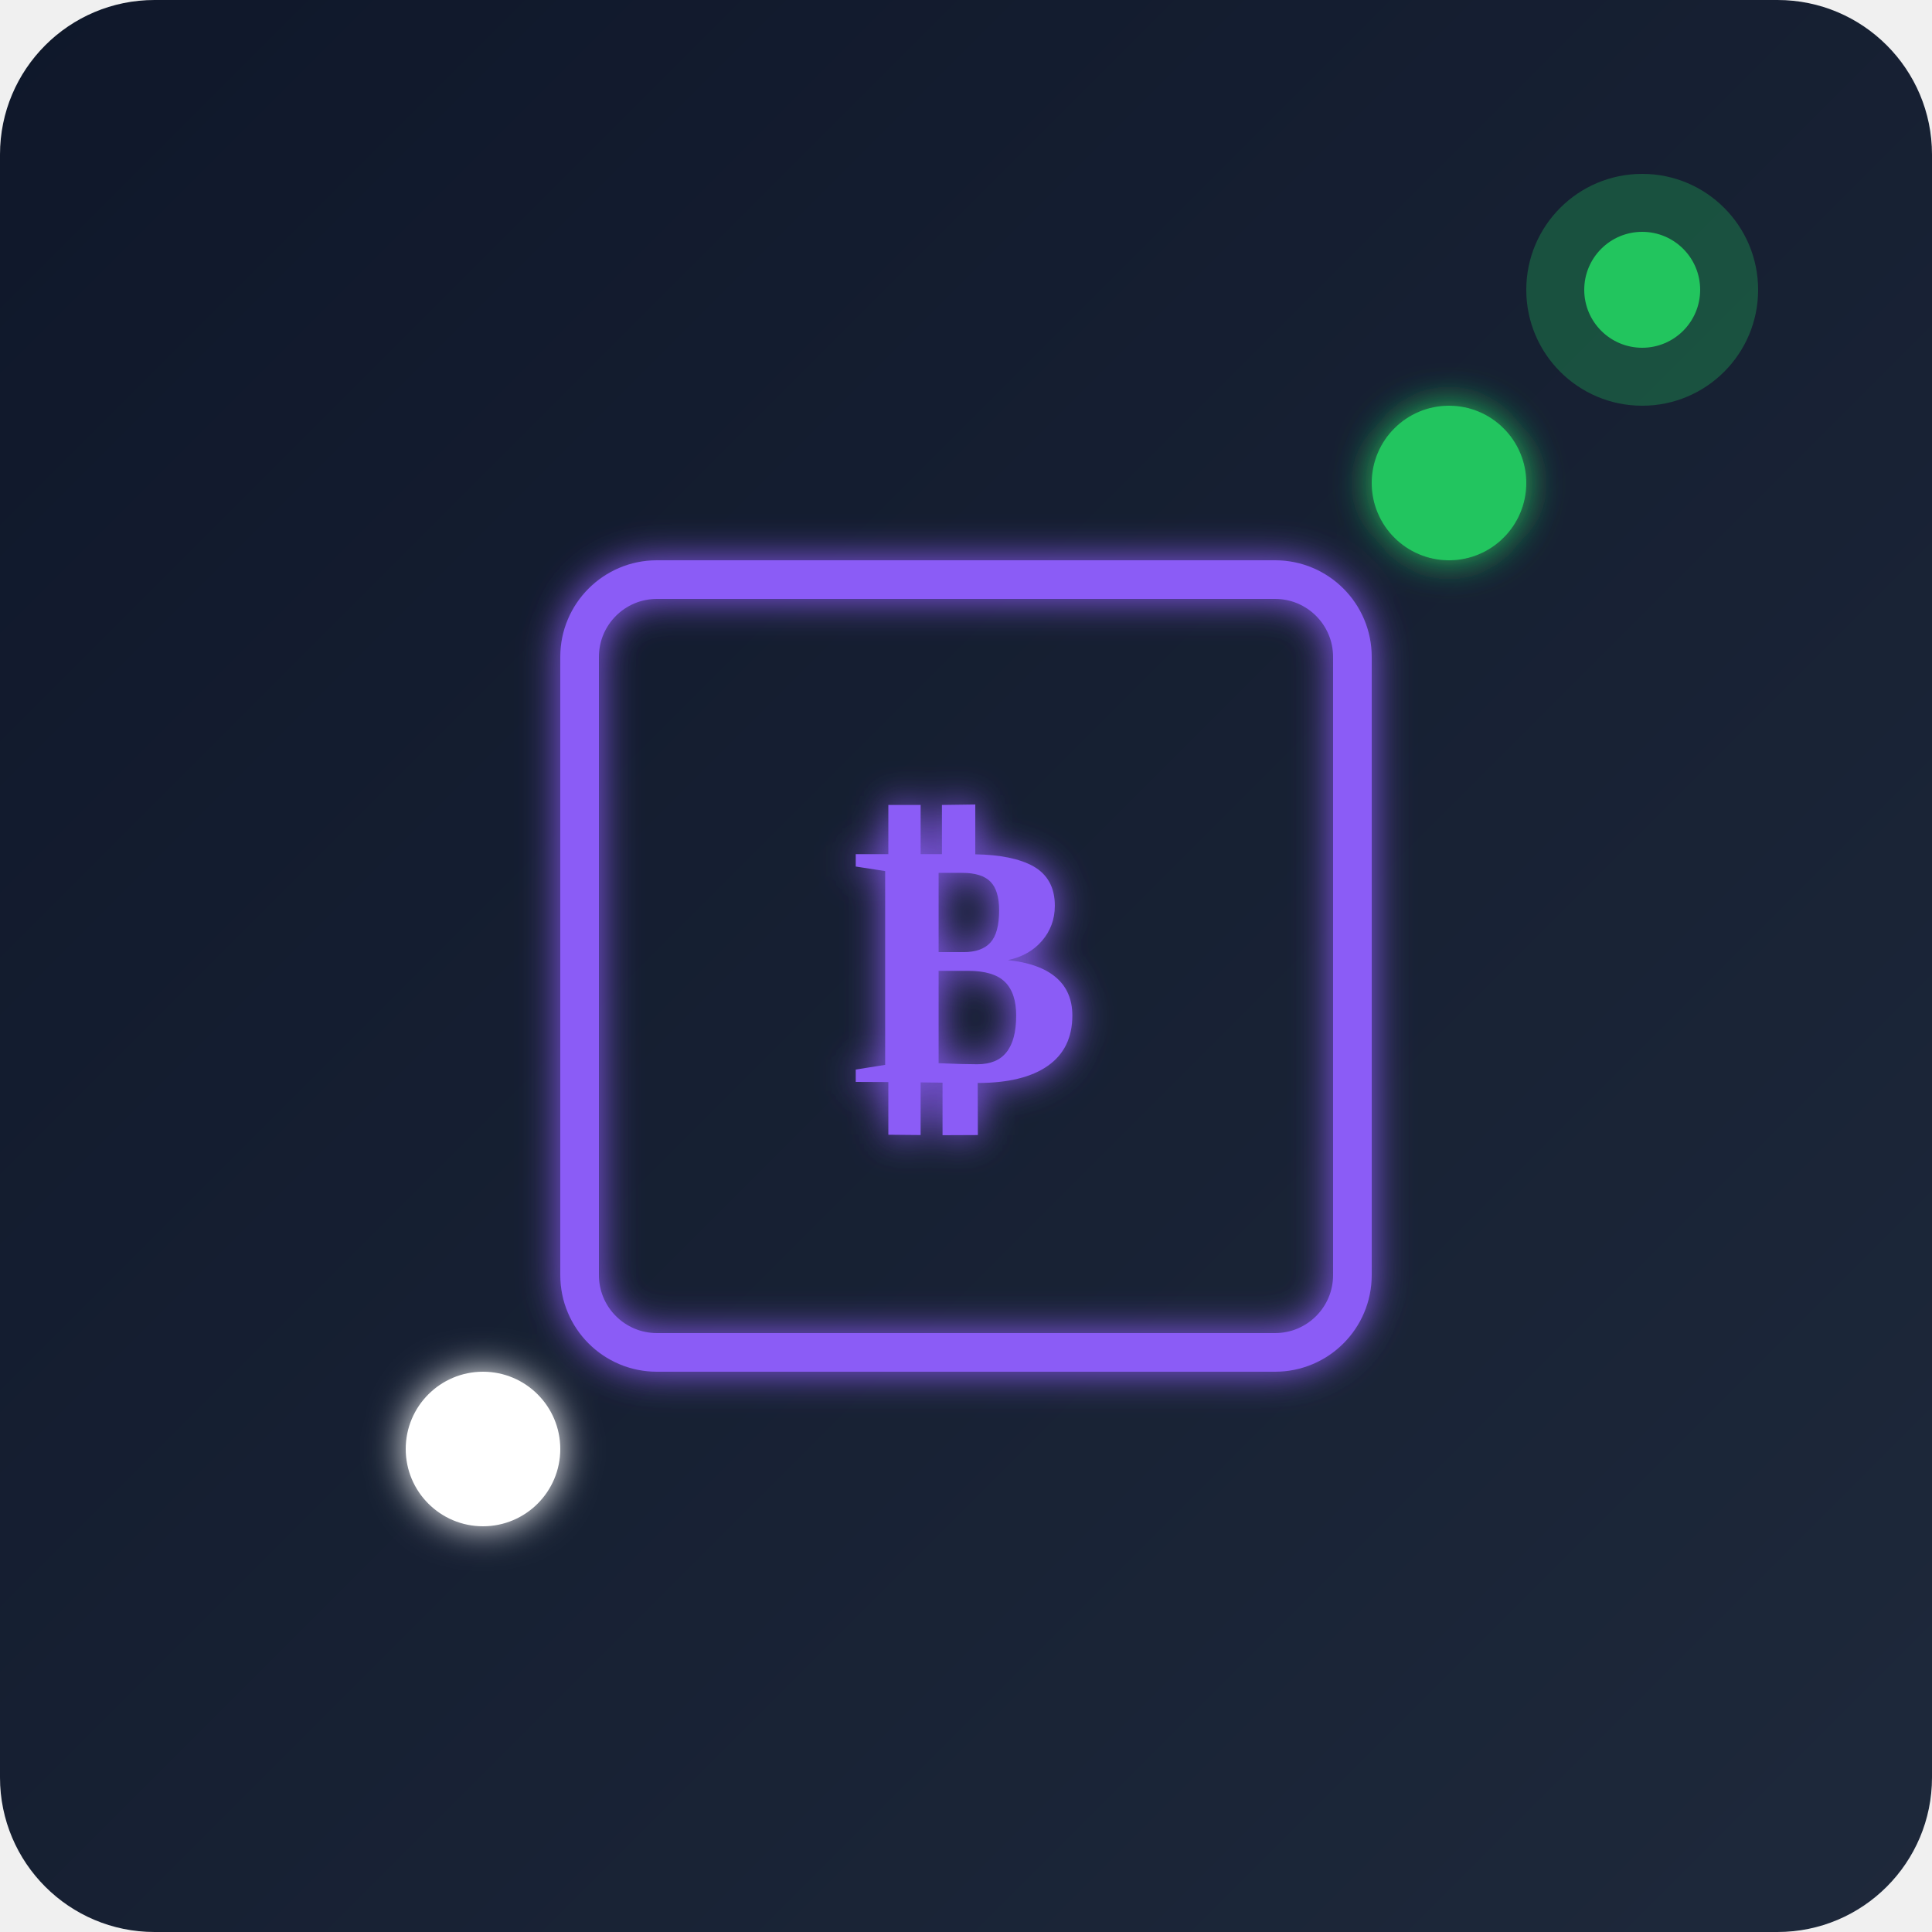
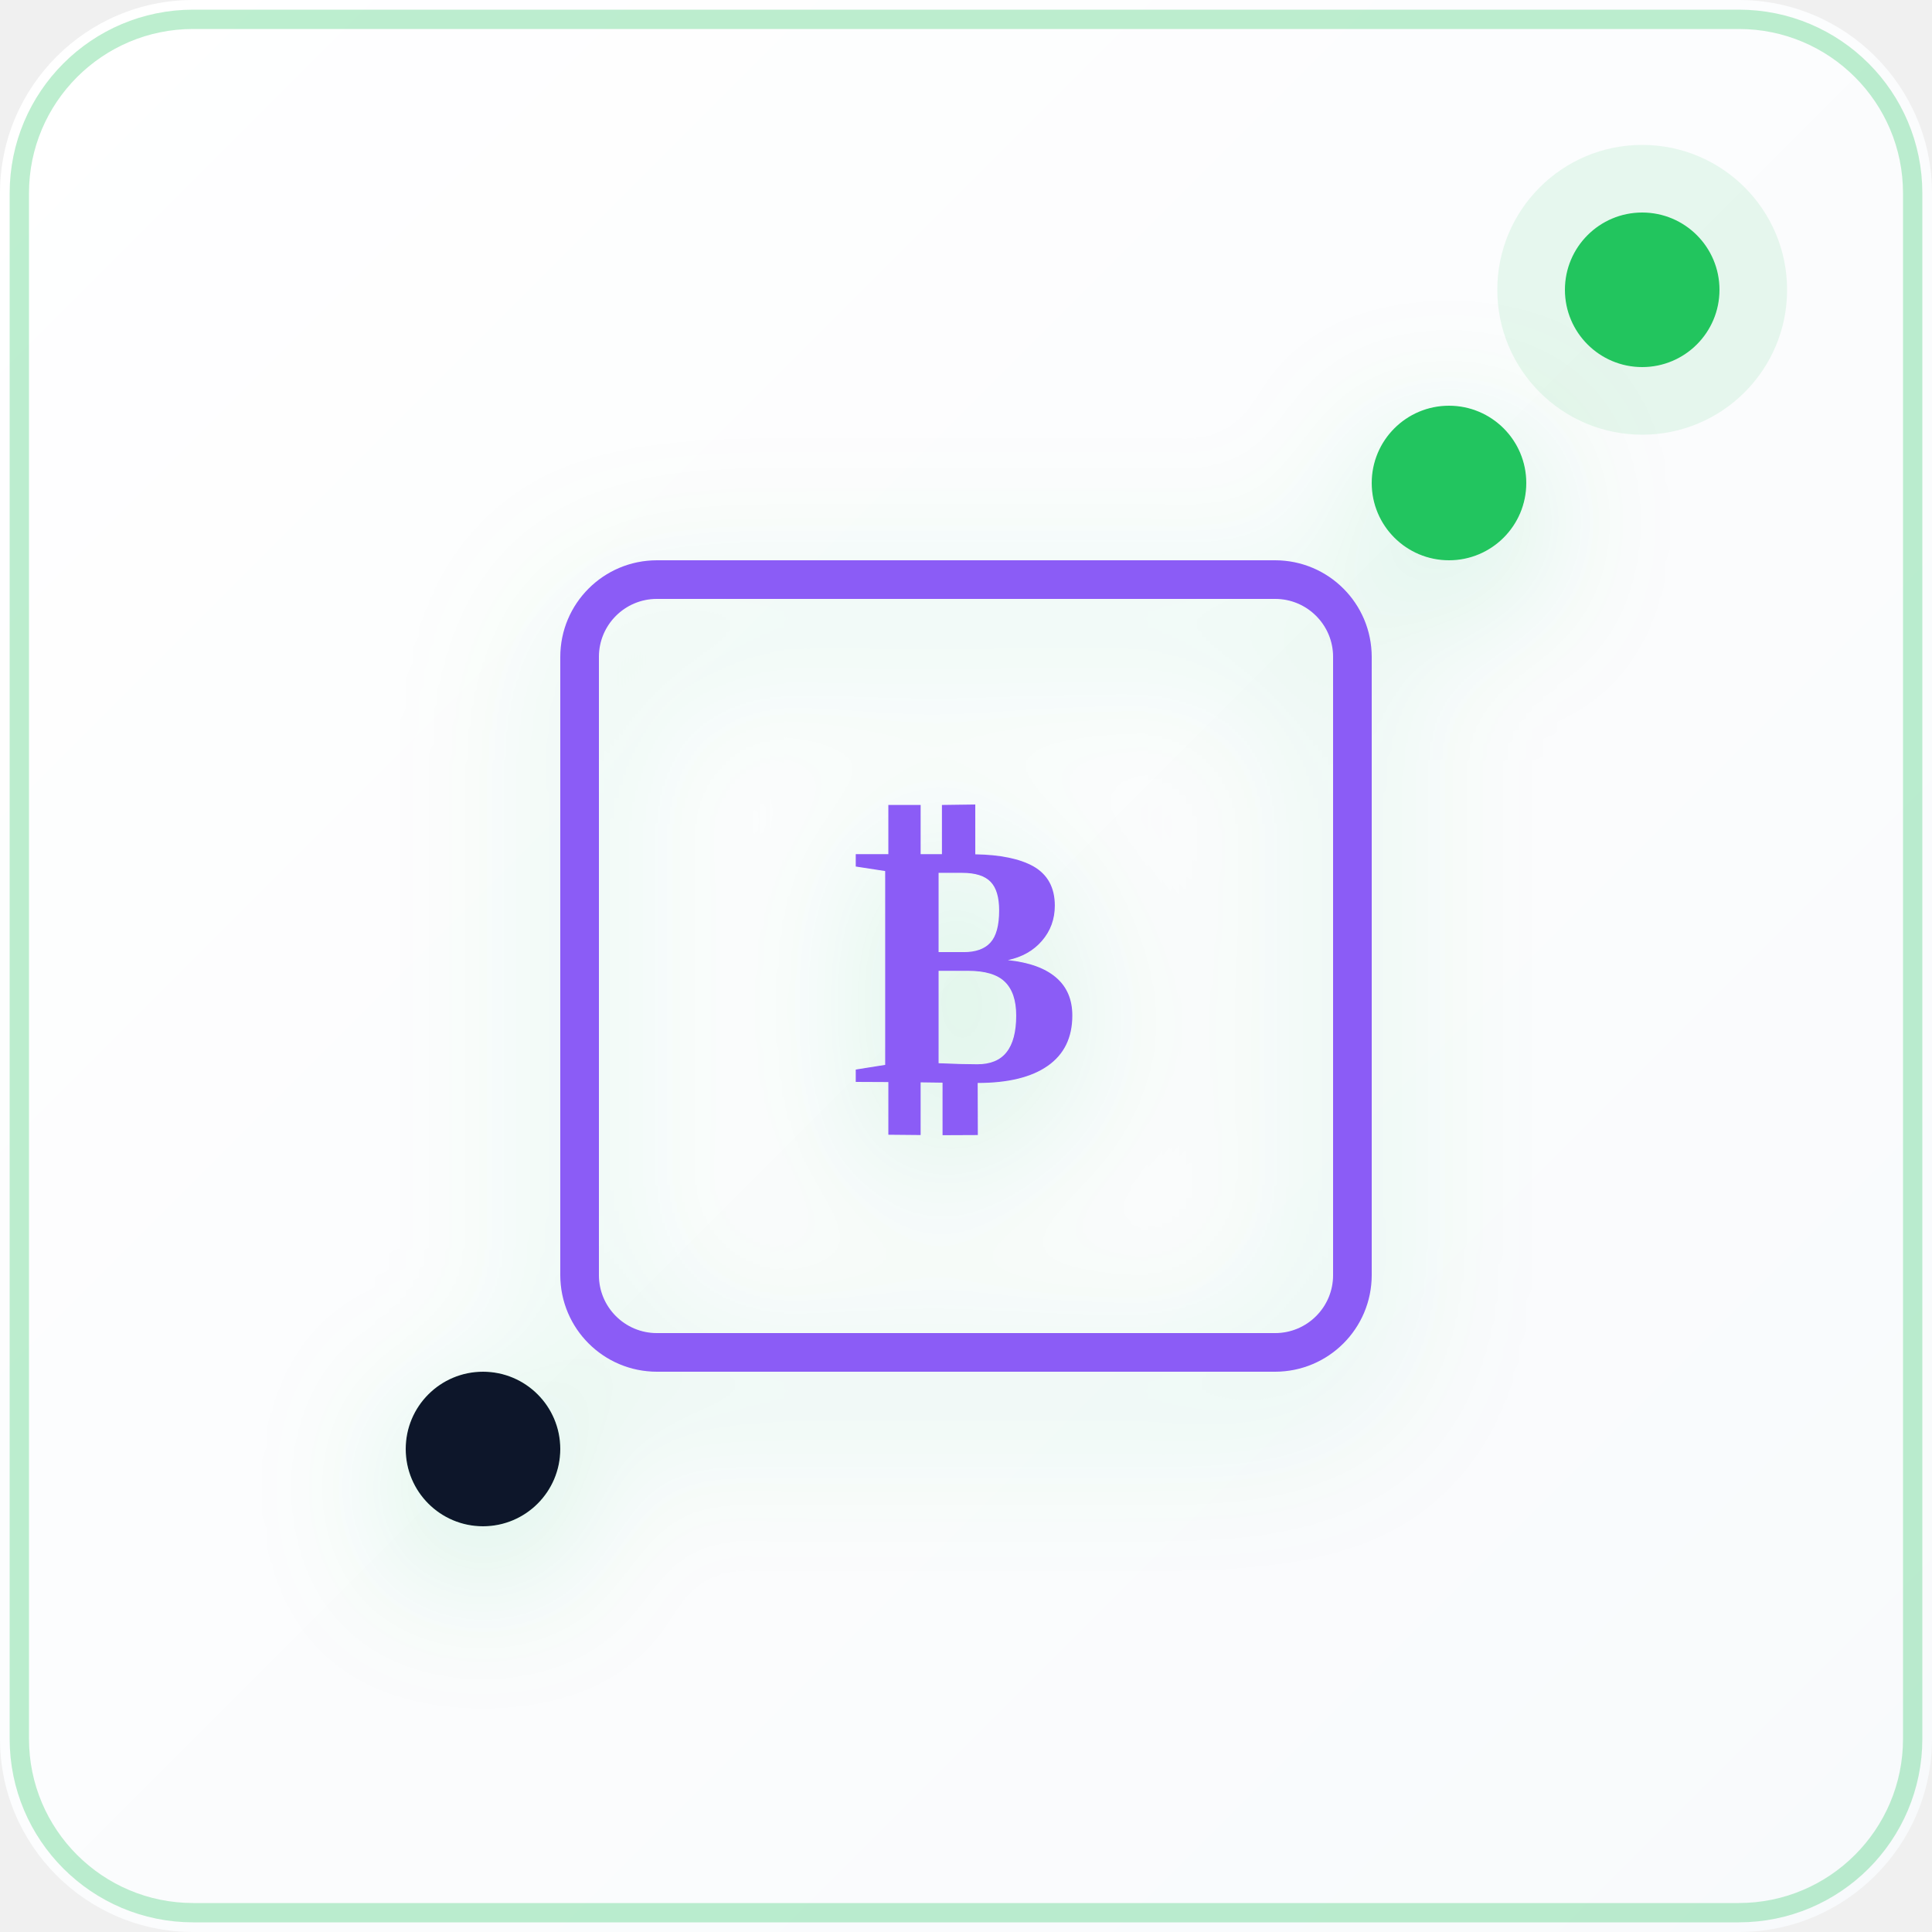
<svg xmlns="http://www.w3.org/2000/svg" viewBox="0 0 200 200">
  <defs>
    <linearGradient id="bgGrad" x1="0%" y1="0%" x2="100%" y2="100%">
-       <stop offset="0%" style="stop-color:#0F172A;stop-opacity:1" />
-       <stop offset="100%" style="stop-color:#1E293B;stop-opacity:1" />
+       <stop offset="0%" style="stop-color:#FFFFFF;stop-opacity:1" />
+       <stop offset="100%" style="stop-color:#F8FAFC;stop-opacity:1" />
    </linearGradient>
    <filter id="glow">
      <feGaussianBlur stdDeviation="2" result="coloredBlur" />
      <feMerge>
        <feMergeNode in="coloredBlur" />
        <feMergeNode in="SourceGraphic" />
      </feMerge>
    </filter>
+     <filter id="shadow" x="-20%" y="-20%" width="140%" height="140%">
+       <feDropShadow dx="0" dy="4" stdDeviation="8" flood-color="#22C55E" flood-opacity="0.2" />
+     </filter>
  </defs>
-   <rect width="200" height="200" fill="url(#bgGrad)" rx="16" />
-   <g transform="translate(100, 100)" filter="url(#glow)">
+   <rect width="200" height="200" fill="url(#bgGrad)" rx="20" />
+   <rect x="2" y="2" width="196" height="196" fill="none" stroke="#22C55E" stroke-width="2" rx="18" opacity="0.3" />
+   <g transform="translate(100, 100)" filter="url(#shadow)">
    <rect x="-40" y="-40" width="80" height="80" fill="none" stroke="#8B5CF6" stroke-width="4" rx="8" />
    <text x="0" y="12" text-anchor="middle" fill="#8B5CF6" font-size="36" font-weight="bold">₿</text>
    <circle cx="50" cy="-50" r="8" fill="#22C55E" />
-     <circle cx="-50" cy="50" r="8" fill="white" />
+     <circle cx="-50" cy="50" r="8" fill="#0F172A" />
  </g>
-   <circle cx="170" cy="30" r="12" fill="#22C55E" opacity="0.3" />
-   <circle cx="170" cy="30" r="6" fill="#22C55E" />
+   <circle cx="170" cy="30" r="15" fill="#22C55E" opacity="0.1" />
+   <circle cx="170" cy="30" r="8" fill="#22C55E" />
</svg>
